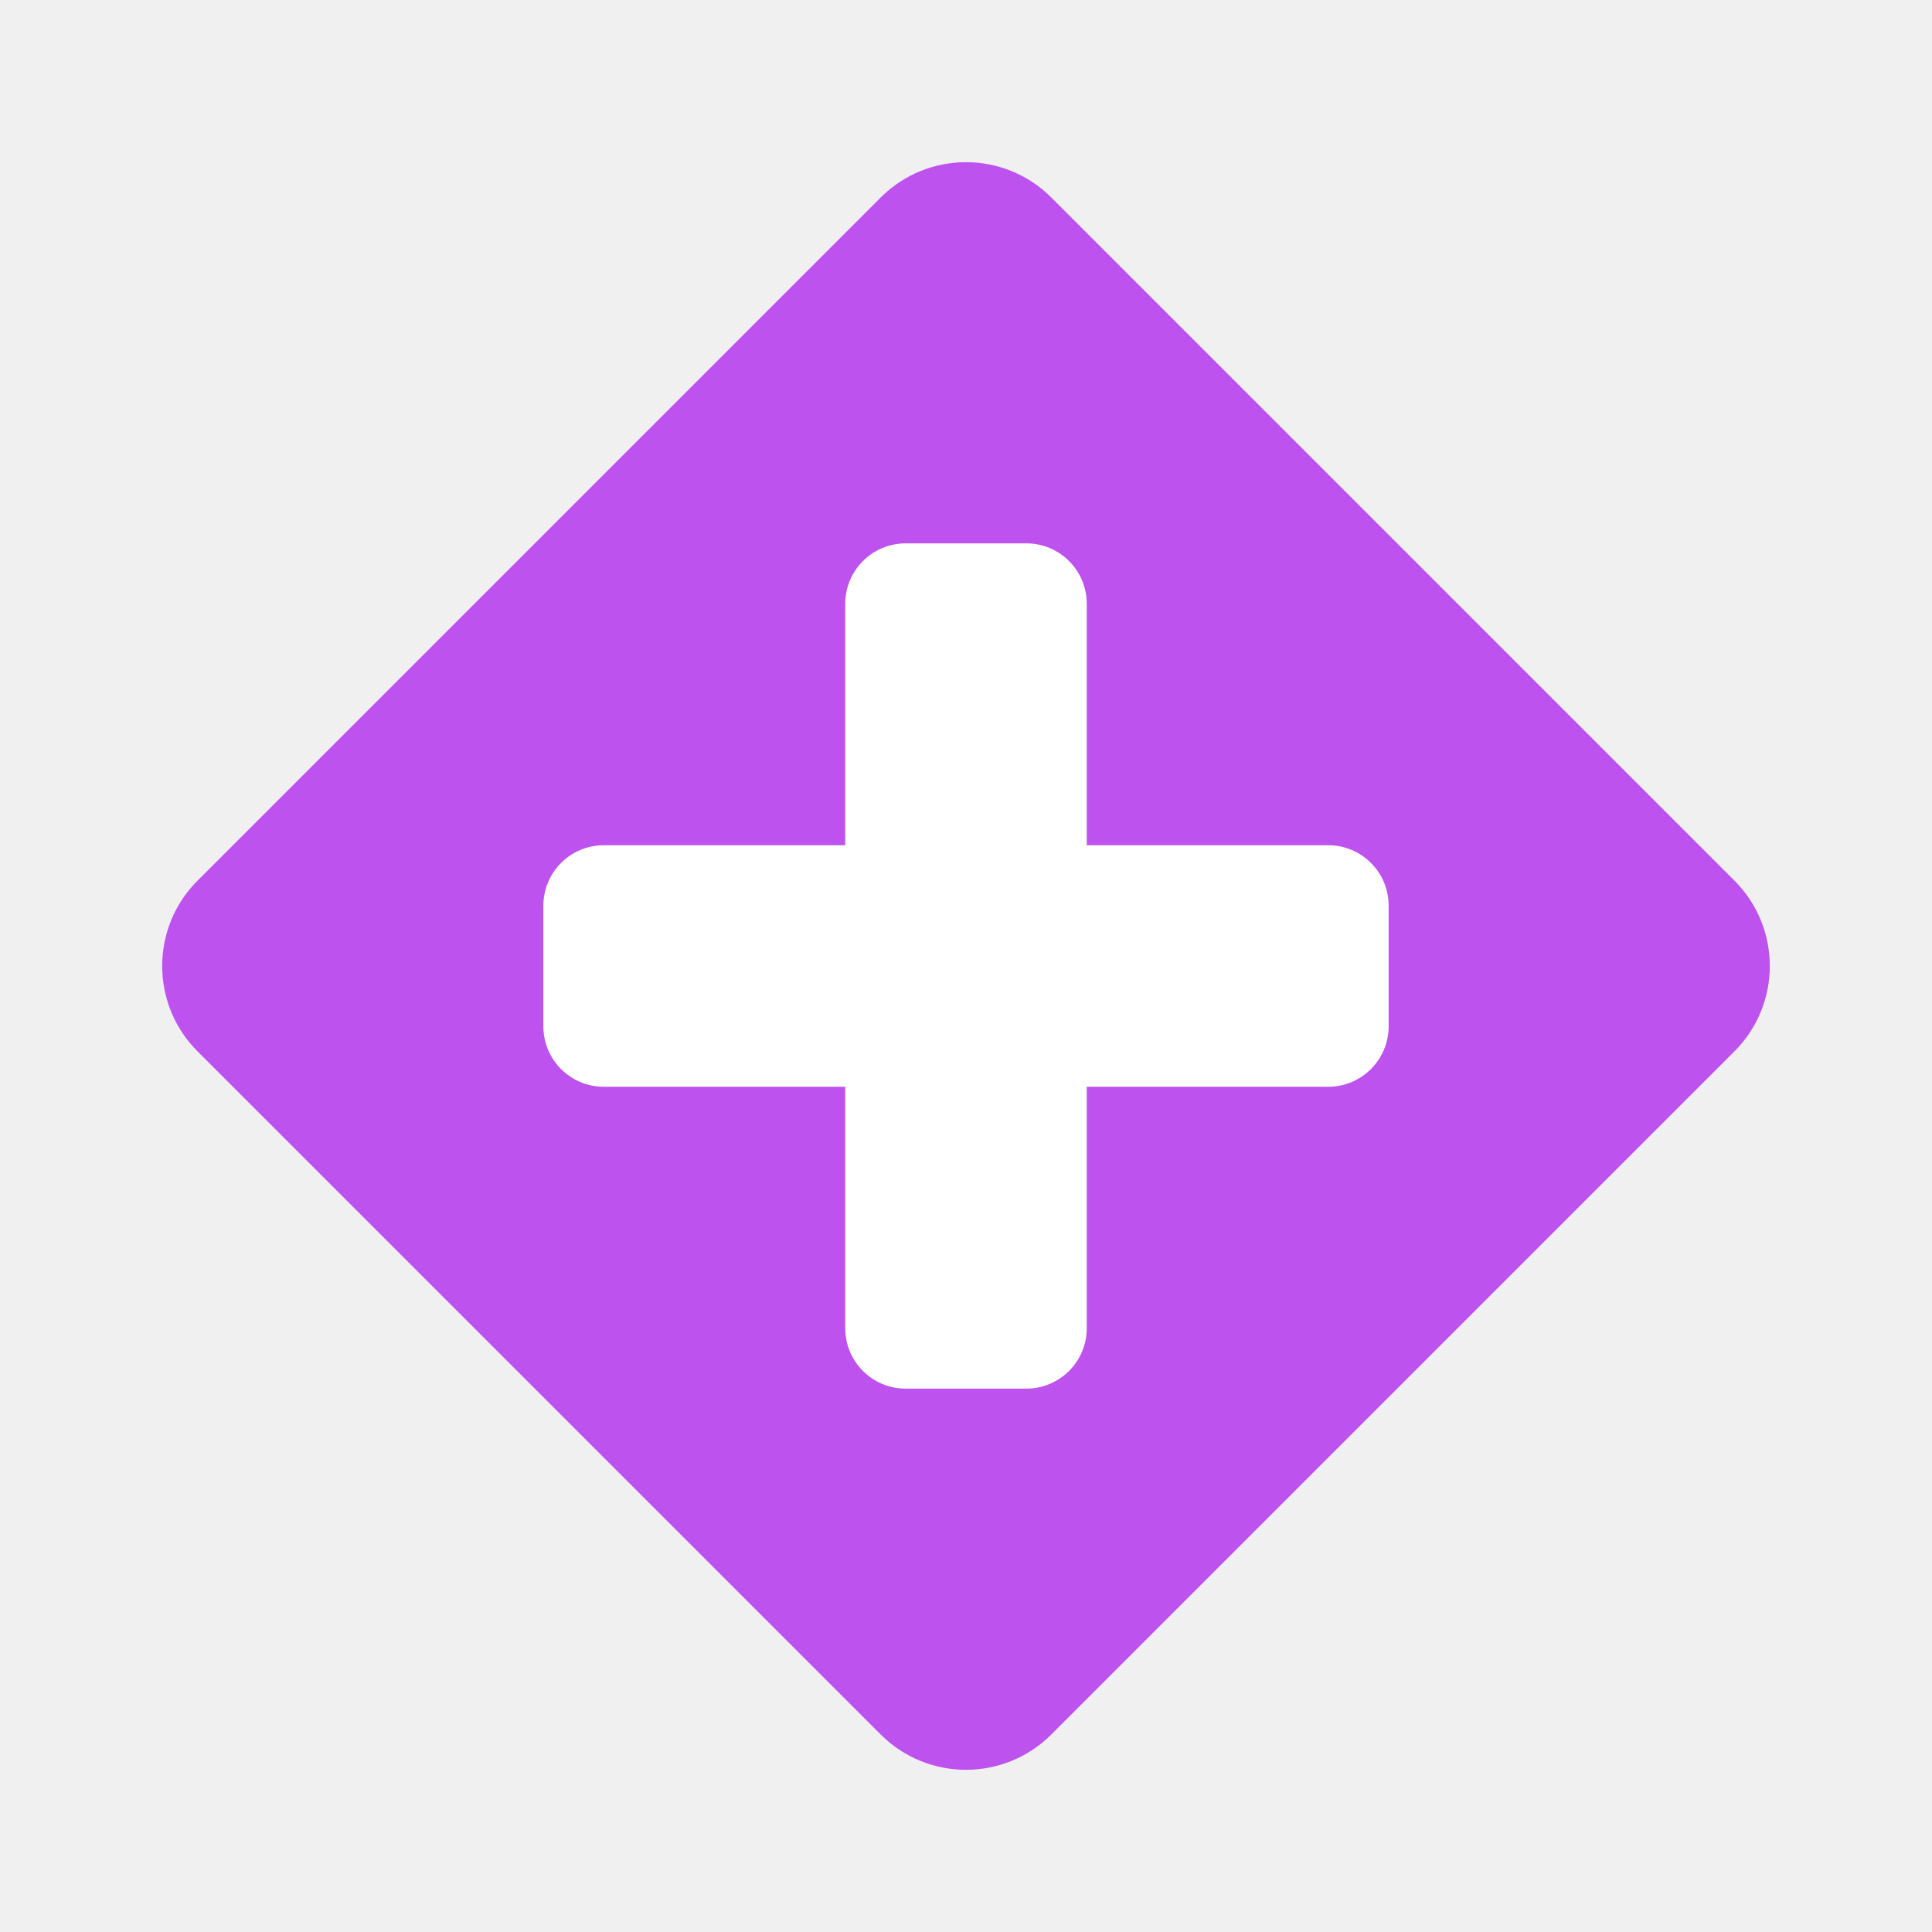
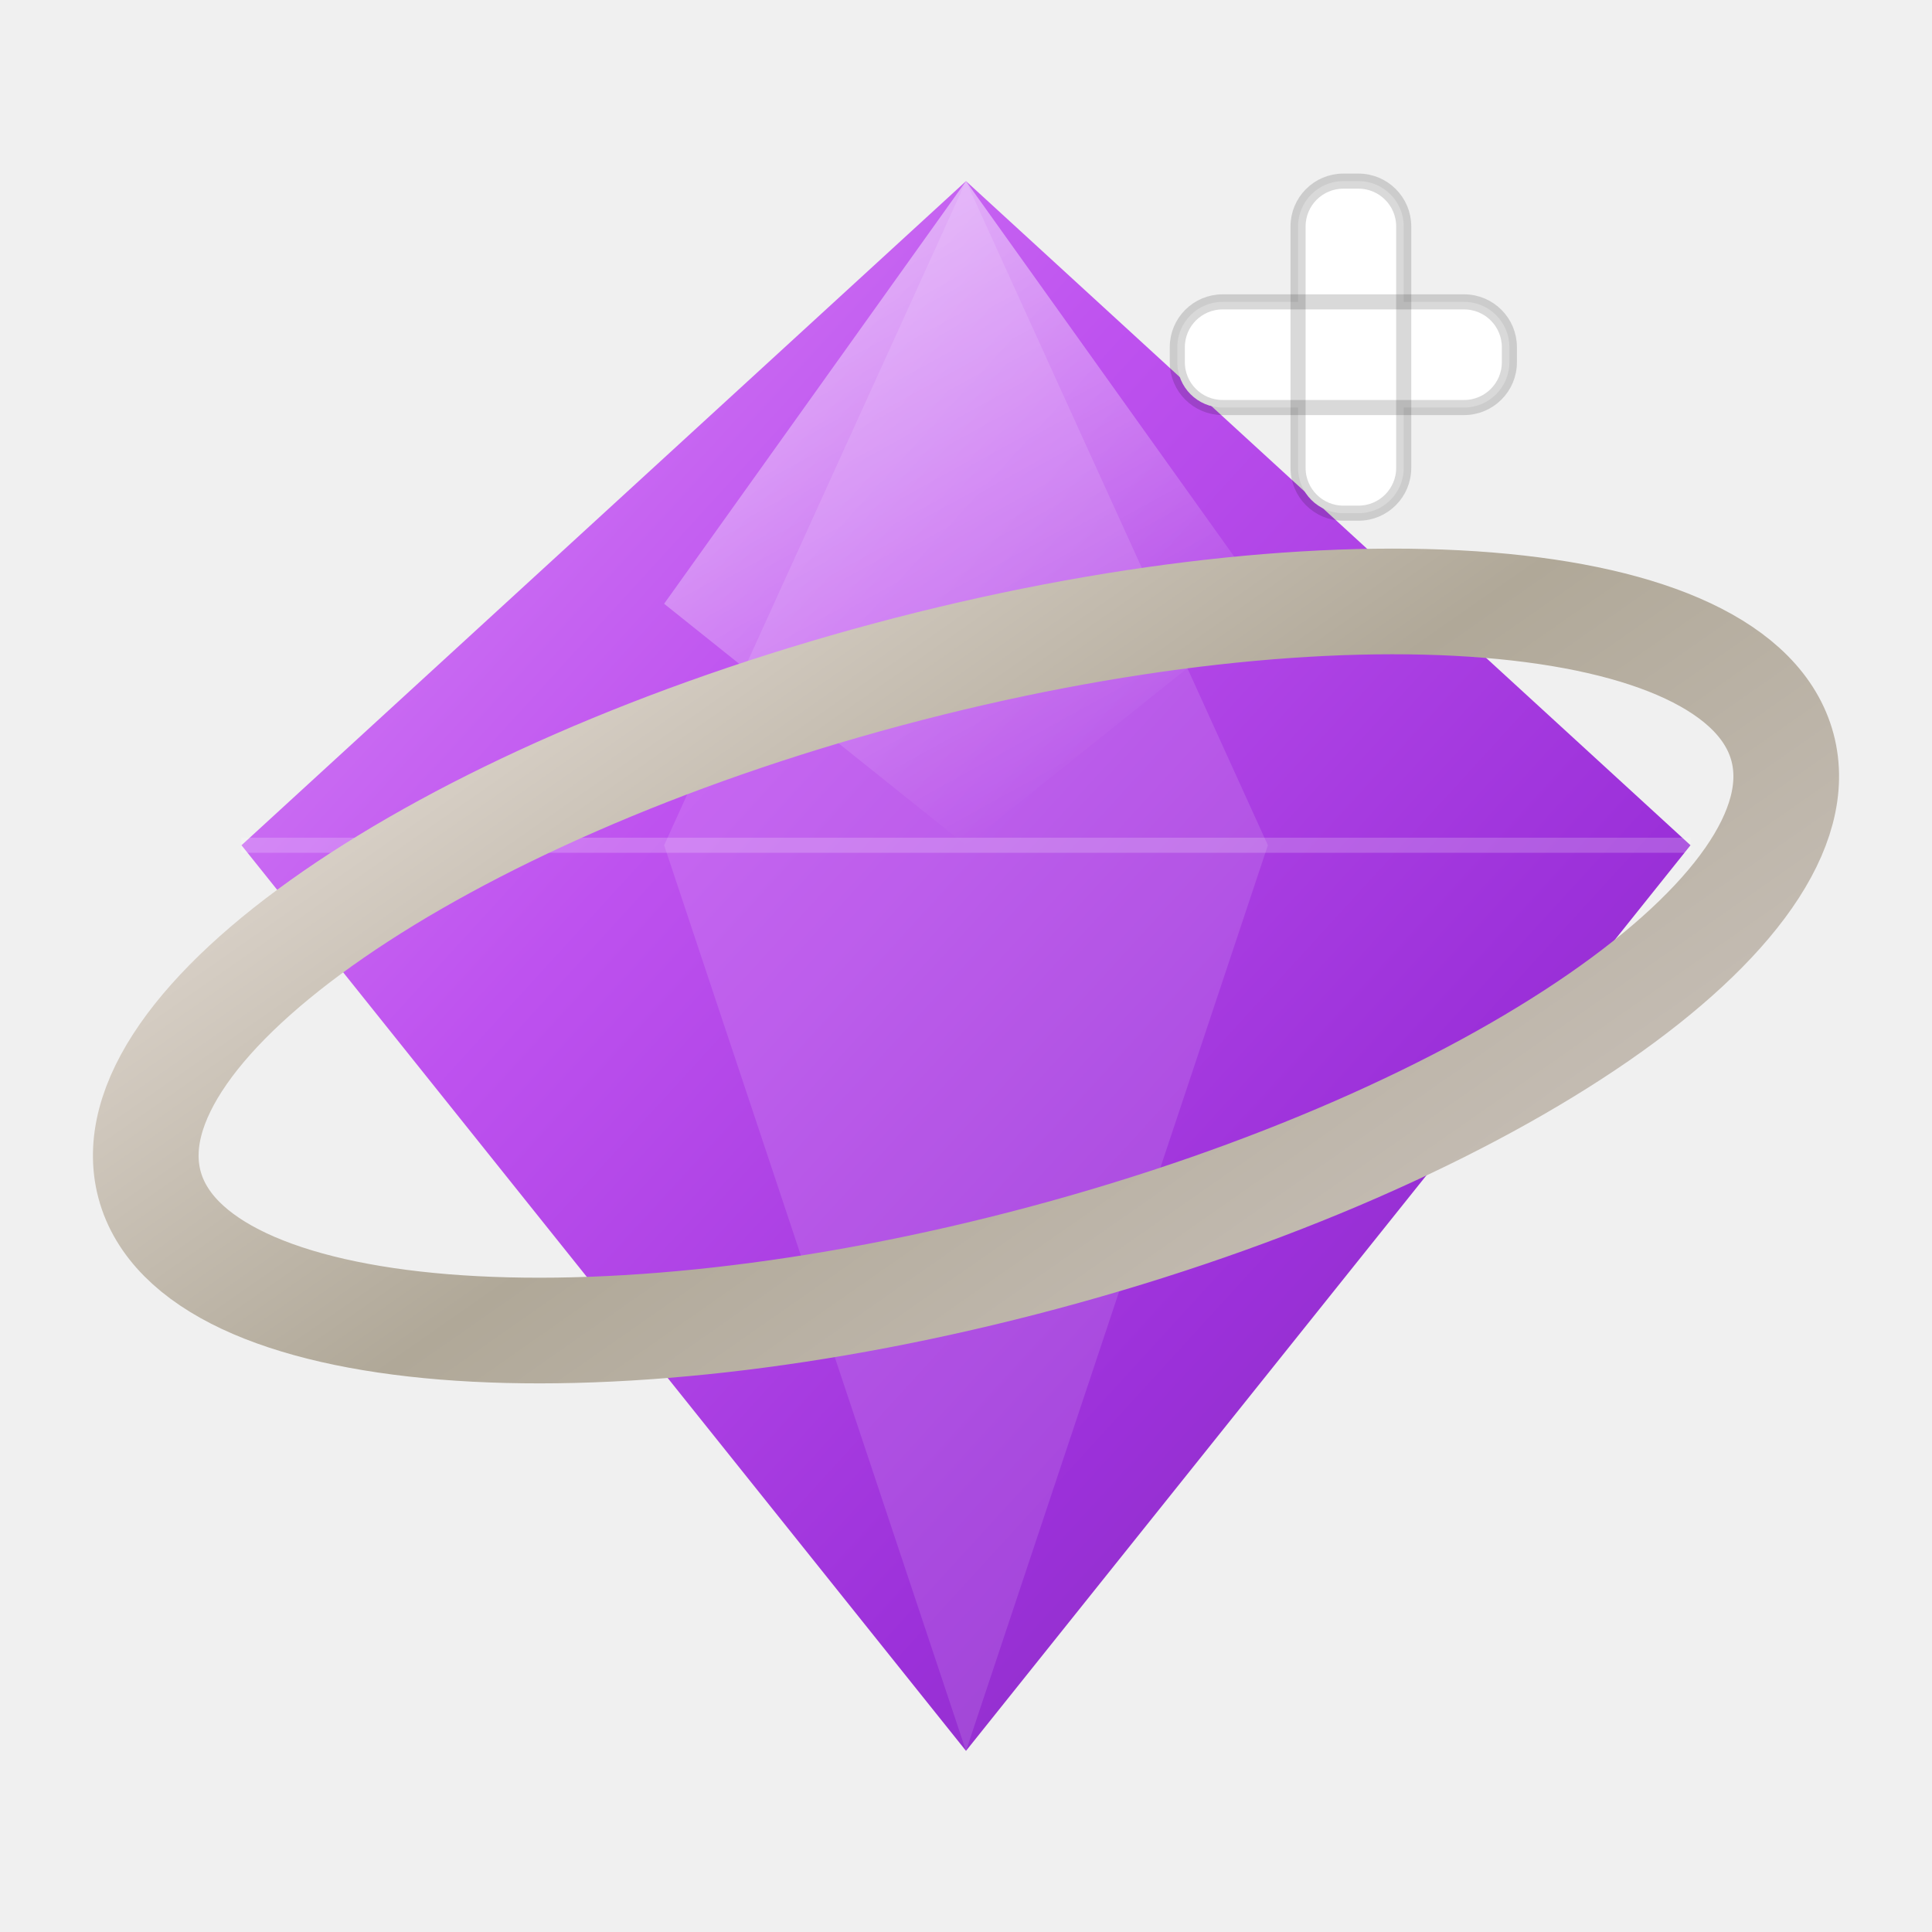
<svg xmlns="http://www.w3.org/2000/svg" viewBox="0 0 64 64" width="64" height="64">
-   <rect x="12" y="12" width="40" height="40" rx="4" transform="rotate(45 32 32)" fill="#BE52EF" />
-   <rect x="28" y="18" width="8" height="28" rx="2" fill="#FFFFFF" />
-   <rect x="18" y="28" width="28" height="8" rx="2" fill="#FFFFFF" />
+   <defs>
+     <linearGradient id="gem" x1="0" y1="0" x2="1" y2="1">
+       <stop offset="0%" stop-color="#D98EF7" />
+       <stop offset="35%" stop-color="#BE52EF" />
+       <stop offset="70%" stop-color="#9B30D9" />
+       <stop offset="100%" stop-color="#7B2DA8" />
+     </linearGradient>
+     <linearGradient id="ring" x1="0" y1="0" x2="1" y2="1">
+       <stop offset="0%" stop-color="#E0D8D0" />
+       <stop offset="50%" stop-color="#B0A898" />
+       <stop offset="100%" stop-color="#C8C0B8" />
+     </linearGradient>
+     <linearGradient id="shine" x1="0" y1="0" x2="0.5" y2="1">
+       <stop offset="0%" stop-color="#ffffff" stop-opacity="0.6" />
+       <stop offset="100%" stop-color="#ffffff" stop-opacity="0" />
+     </linearGradient>
+   </defs>
+   <polygon points="32,6 56,28 32,58 8,28" fill="url(#gem)" />
+   <polygon points="32,6 42,28 32,58 22,28" fill="rgba(255,255,255,0.12)" />
+   <line x1="8" y1="28" x2="56" y2="28" stroke="rgba(255,255,255,0.2)" stroke-width="0.5" />
+   <polygon points="32,6 42,20 32,28 22,20" fill="url(#shine)" />
+   <ellipse cx="32" cy="32" rx="28" ry="10" fill="none" stroke="url(#ring)" stroke-width="3.5" transform="rotate(-15 32 32)" />
+   <rect x="39" y="10" width="11" height="3.5" rx="1.5" fill="#fff" transform="rotate(0)" />
+   <rect x="43" y="6" width="3.5" height="11" rx="1.5" fill="#fff" />
+   <rect x="39" y="10" width="11" height="3.5" rx="1.5" fill="none" stroke="rgba(0,0,0,0.15)" stroke-width="0.5" />
+   <rect x="43" y="6" width="3.5" height="11" rx="1.5" fill="none" stroke="rgba(0,0,0,0.15)" stroke-width="0.5" />
</svg>
